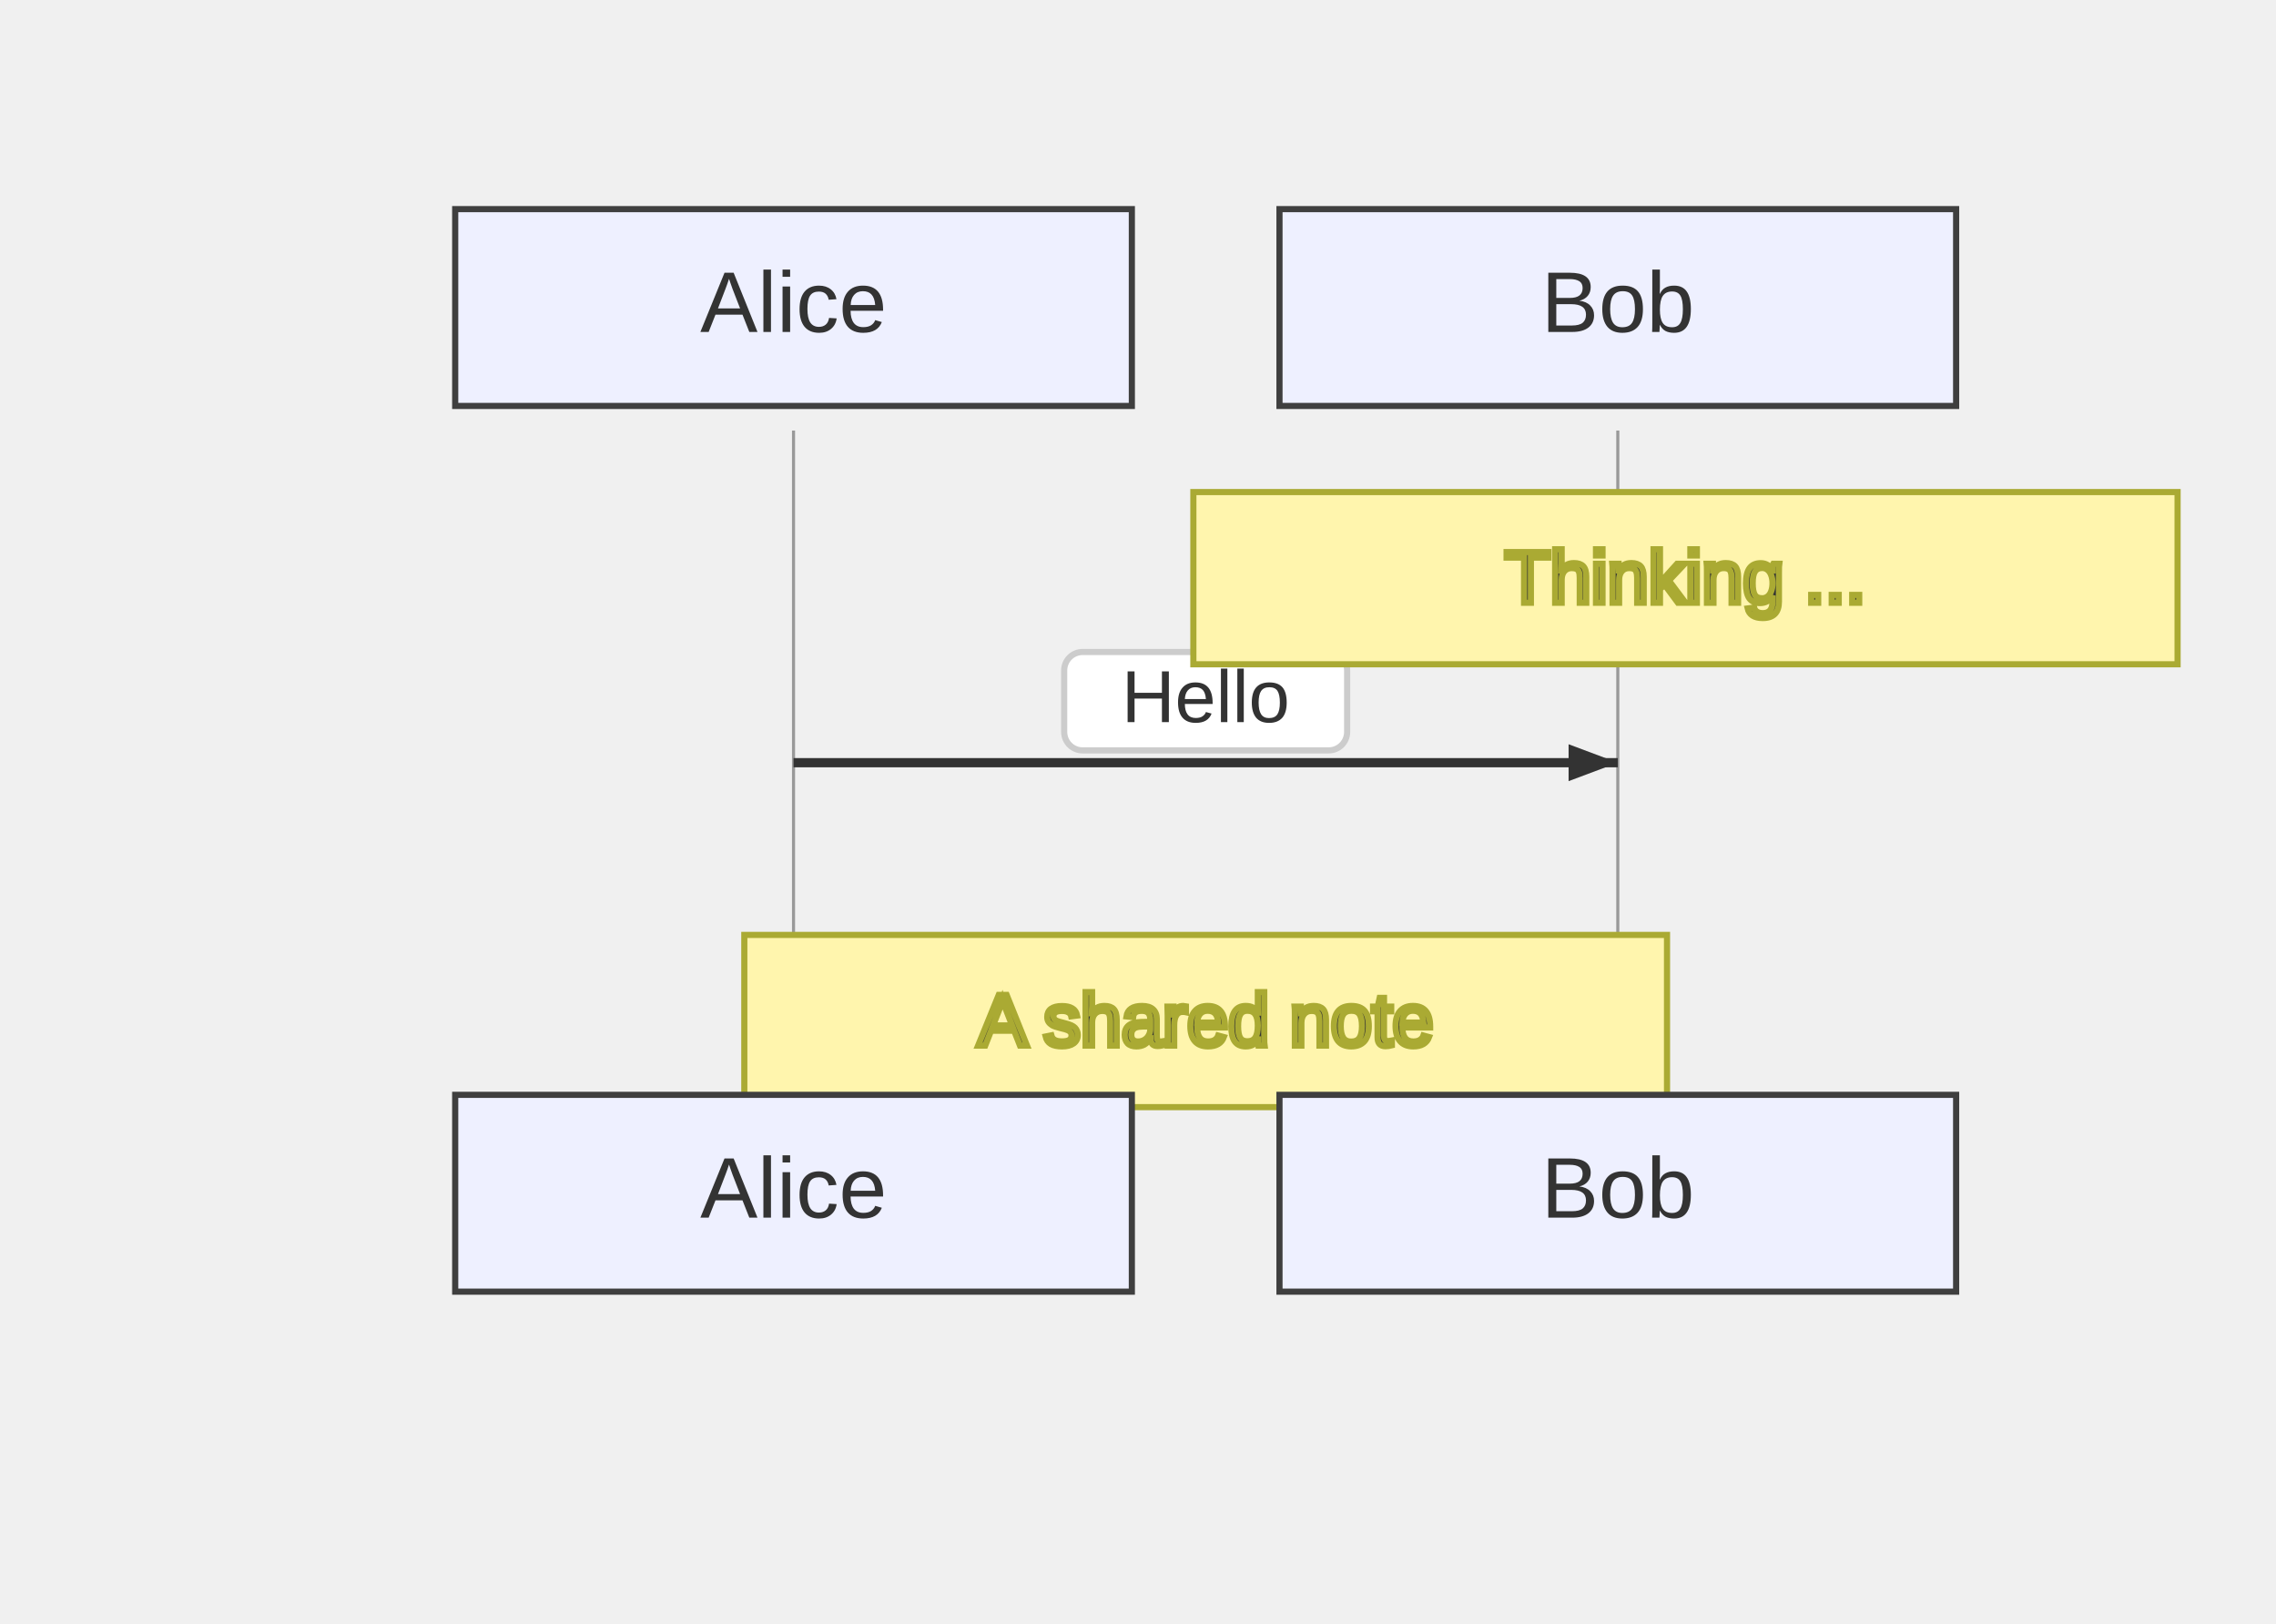
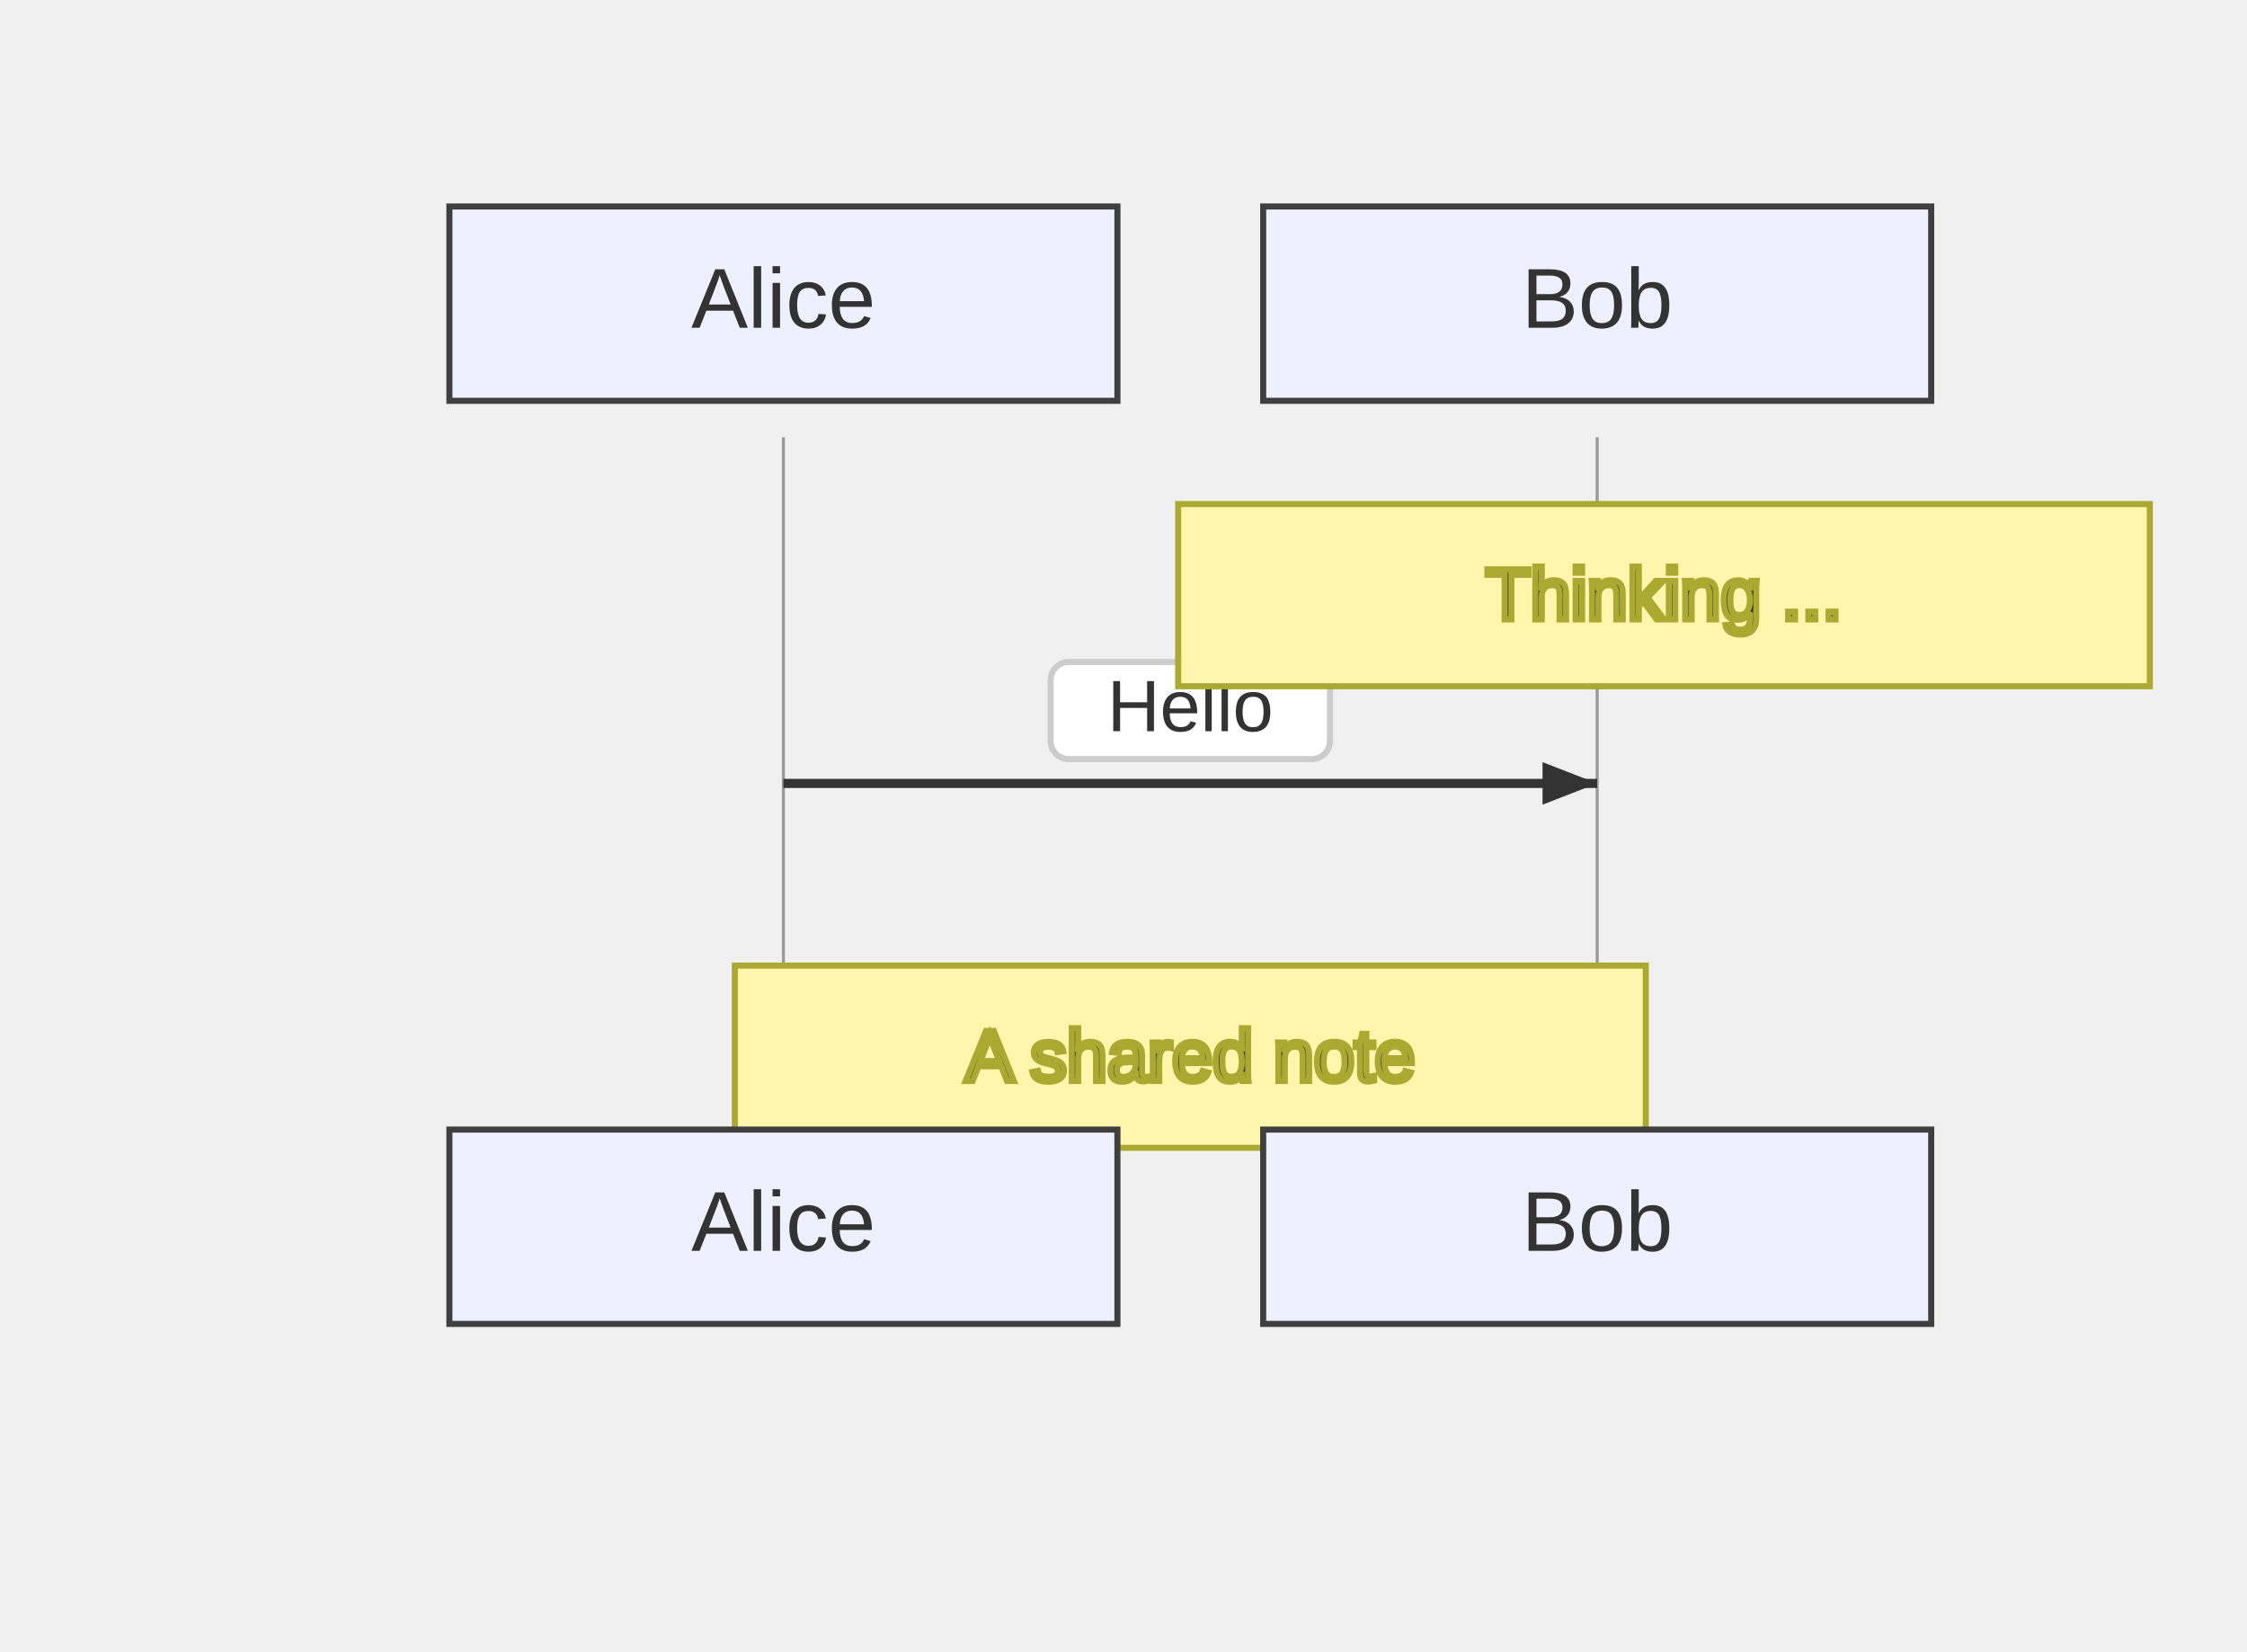
- <svg xmlns="http://www.w3.org/2000/svg" width="370" height="264" viewBox="-50 -10 370 264">
+ <svg xmlns="http://www.w3.org/2000/svg" width="370" height="272" viewBox="-50 -10 370 272">
  <style>
    .node-shape { fill: #eef0ff; stroke: #3f3f3f; stroke-width: 1px; }
    .node-label { fill: #333; font-family: Arial, sans-serif; font-size: 14px; }
    .edge-path { stroke: #555555; stroke-width: 2px; fill: none; }
    .edge-label-bg { fill: rgba(232,232,232, 0.8); opacity: 0.5; }
    .edge-label-text { fill: #333; font-family: Arial, sans-serif; font-size: 12px; }

    /* Cluster (flowchart + sequence blocks) */
    .cluster-bg { fill: #ffffde; }
    .cluster-border { fill: none; stroke: #aaaa33; stroke-width: 1px; }
    .cluster-title-bg { fill: rgba(255,255,255,0.8); }
    .cluster-label-text { fill: #333; font-family: Arial, sans-serif; font-size: 12px; }

    /* Notes */
    .note { fill: #fff5ad; stroke: #aaaa33; stroke-width: 1px; }
    .note-text { fill: #333; font-family: Arial, sans-serif; font-size: 12px; }

    /* Sequence-specific add-ons (safe for flowcharts too) */
    .actor-rect { fill: #eaeaea; stroke: #666; stroke-width: 1.5px; }
    .actor-label { fill: #111; font-family: Arial, sans-serif; font-size: 16px; }
    .lifeline { stroke: #999; stroke-width: 0.5px; }
    .activation { fill: #f4f4f4; stroke: #666; stroke-width: 1px; }
    .msg-line { stroke: #333; stroke-width: 1.5px; fill: none; }
    .msg-line.dotted { stroke-dasharray: 2 2; }
    .msg-line.thick { stroke-width: 3px; }
    .msg-label { fill: #333; font-family: Arial, sans-serif; font-size: 12px; dominant-baseline: middle; }
    .msg-label-bg { fill: #ffffff; stroke: #cccccc; stroke-width: 1px; rx: 3; }
  </style>
  <g class="actor" transform="translate(24,24)">
    <rect class="node-shape" width="110" height="32" rx="0" />
    <text class="node-label" x="55" y="16" text-anchor="middle" dominant-baseline="middle">Alice</text>
  </g>
  <g class="actor" transform="translate(158,24)">
    <rect class="node-shape" width="110" height="32" rx="0" />
    <text class="node-label" x="55" y="16" text-anchor="middle" dominant-baseline="middle">Bob</text>
  </g>
-   <line class="lifeline" x1="79" y1="60" x2="79" y2="168" />
-   <line class="lifeline" x1="213" y1="60" x2="213" y2="168" />
-   <path class="msg-line solid" d="M 79 114 L 213 114" />
-   <path d="M213,114 L205,117 L205,111 Z" fill="#333" />
-   <rect class="msg-label-bg" x="123" y="96" width="46" height="16" rx="0" />
-   <text class="msg-label" x="146" y="104" text-anchor="middle">Hello</text>
-   <g class="note" transform="translate(144,70)">
-     <rect width="160" height="28" rx="0" />
-     <text class="note-text" x="80" y="18" text-anchor="middle">Thinking ...</text>
+   <line class="lifeline" x1="79" y1="62" x2="79" y2="176" />
+   <line class="lifeline" x1="213" y1="62" x2="213" y2="176" />
+   <path class="msg-line solid" d="M 79 119 L 213 119" />
+   <path d="M213,119 L204,122.5 L204,115.5 Z" fill="#333" />
+   <rect class="msg-label-bg" x="123" y="99" width="46" height="16" rx="3" />
+   <text class="msg-label" x="146" y="107" text-anchor="middle">Hello</text>
+   <g class="note" transform="translate(144,73)">
+     <rect width="160" height="30" rx="0" />
+     <text class="note-text" x="80" y="19" text-anchor="middle">Thinking ...</text>
  </g>
-   <g class="note" transform="translate(71,142)">
-     <rect width="150" height="28" rx="0" />
-     <text class="note-text" x="75" y="18" text-anchor="middle">A shared note</text>
+   <g class="note" transform="translate(71,149)">
+     <rect width="150" height="30" rx="0" />
+     <text class="note-text" x="75" y="19" text-anchor="middle">A shared note</text>
  </g>
-   <g class="actor" transform="translate(24,168)">
+   <g class="actor" transform="translate(24,176)">
    <rect class="node-shape" width="110" height="32" rx="0" />
    <text class="node-label" x="55" y="16" text-anchor="middle" dominant-baseline="middle">Alice</text>
  </g>
-   <g class="actor" transform="translate(158,168)">
+   <g class="actor" transform="translate(158,176)">
    <rect class="node-shape" width="110" height="32" rx="0" />
    <text class="node-label" x="55" y="16" text-anchor="middle" dominant-baseline="middle">Bob</text>
  </g>
</svg>
